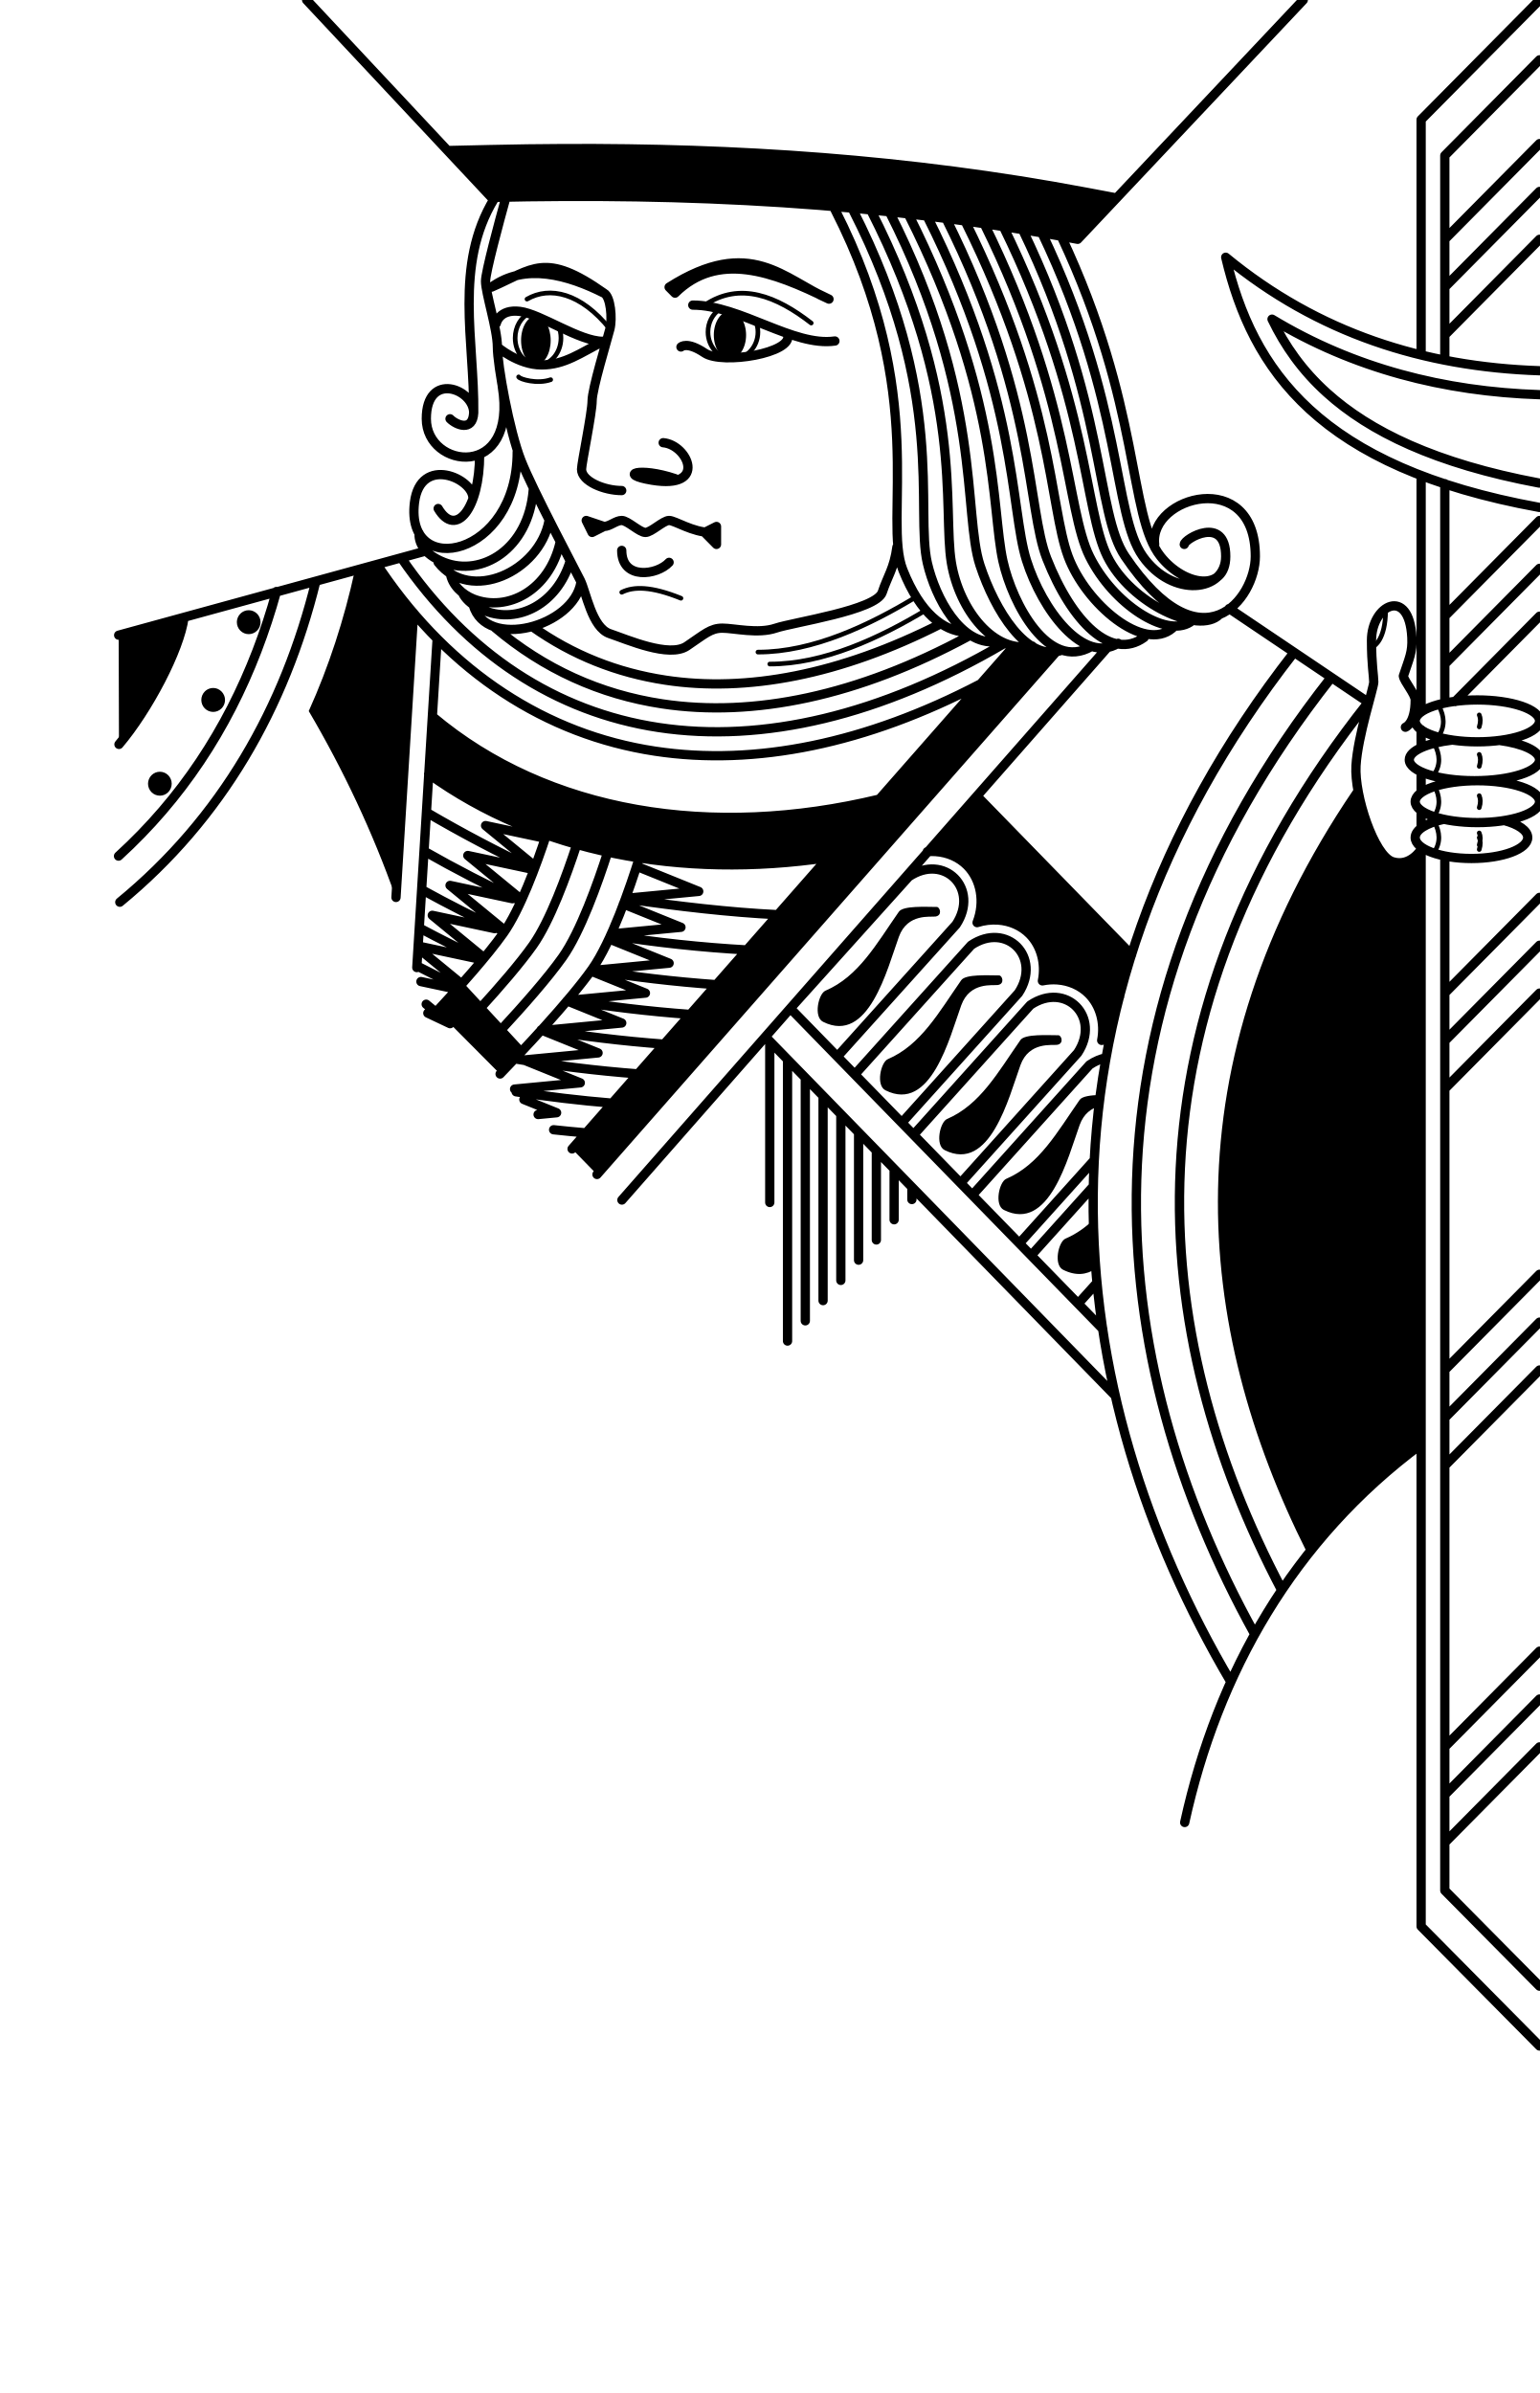
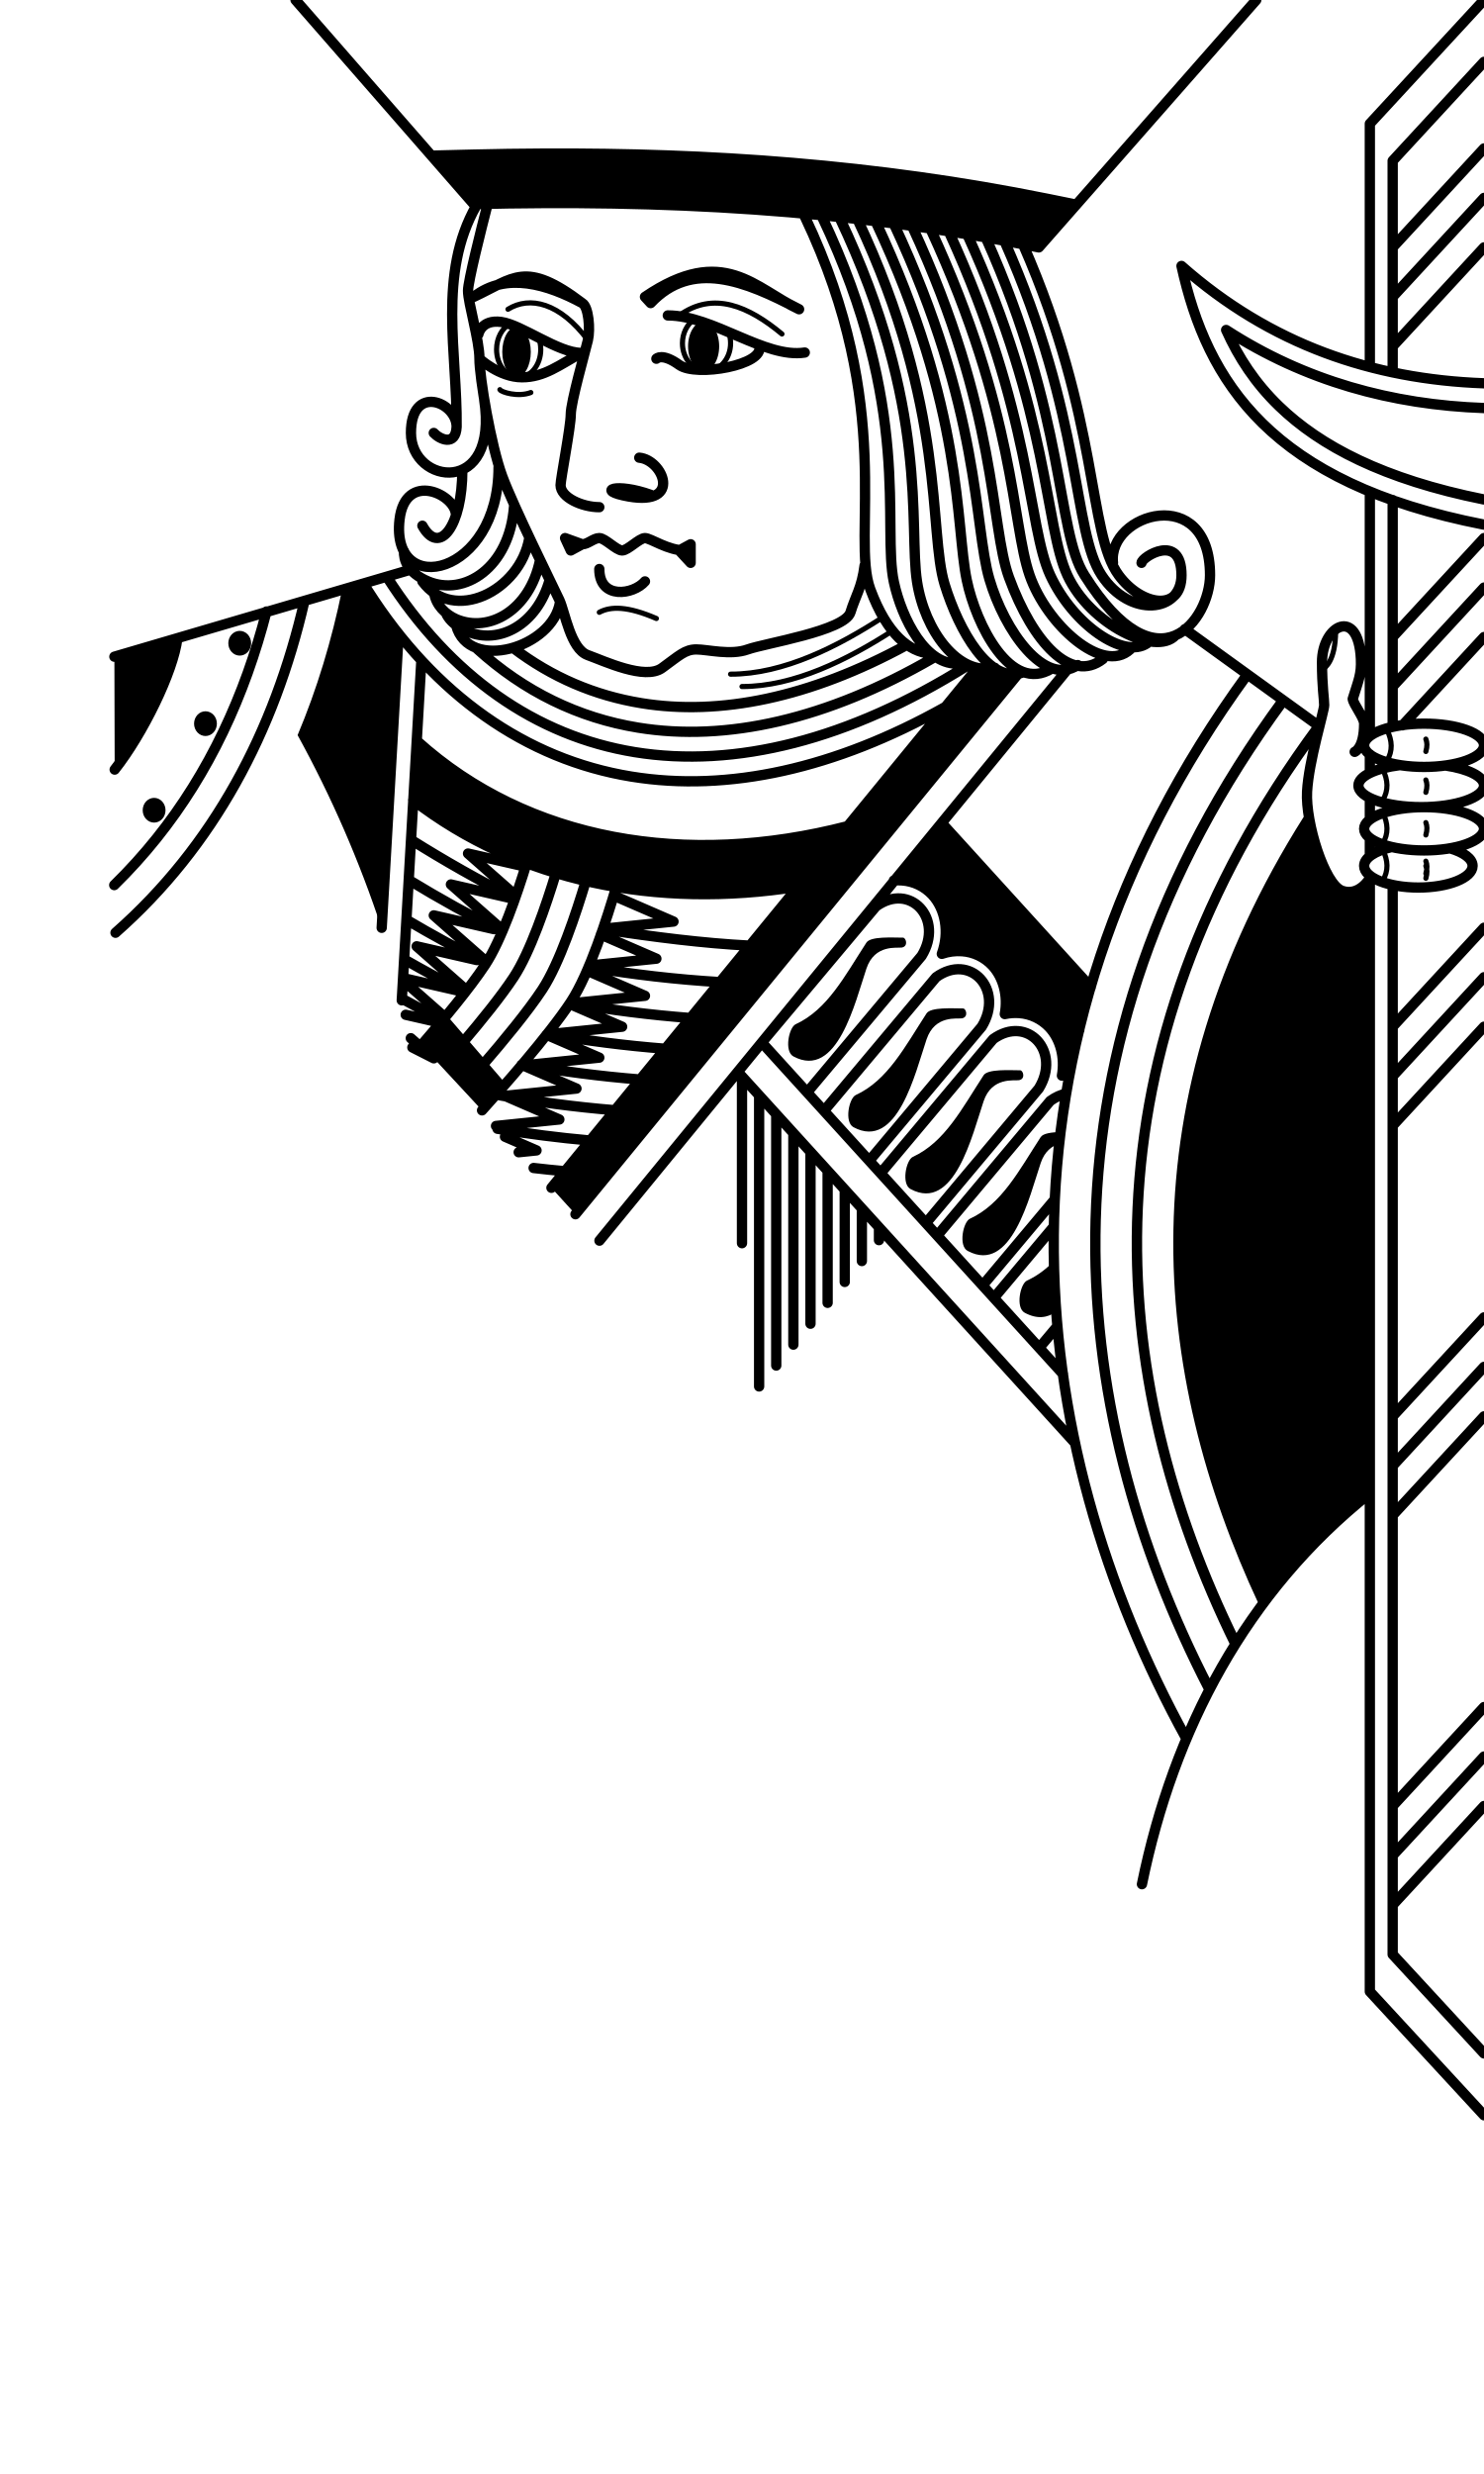
- <svg xmlns="http://www.w3.org/2000/svg" fill="none" width="166" height="258">
-   <path fill="currentColor" d="M101.005 97.782c-1.15 0-3.616-.16-4.087.516-2.426 3.483-4.347 6.984-7.917 8.514-.752.323-1.31 2.825-.255 3.354 4.906 2.46 6.917-5.688 8.172-9.159.932-2.576 3.455-2.108 3.959-2.193.766-.129.471-1.032.128-1.032m6.724 7.383c-1.149 0-3.616-.16-4.086.516-2.426 3.483-4.348 6.984-7.917 8.514-.753.322-1.31 2.825-.255 3.354 4.905 2.46 6.916-5.688 8.172-9.159.932-2.576 3.454-2.108 3.958-2.193.766-.129.471-1.032.128-1.032m6.385 6.45c-1.15 0-3.616-.16-4.087.516-2.426 3.483-4.347 6.984-7.916 8.514-.753.322-1.31 2.825-.256 3.354 4.906 2.46 6.917-5.688 8.172-9.159.932-2.576 3.455-2.108 3.959-2.193.766-.129.471-1.032.128-1.032m4.48 6.439c-.967.024-1.909.136-2.182.527-2.426 3.483-4.347 6.984-7.917 8.514-.753.322-1.31 2.825-.255 3.354 4.906 2.46 6.917-5.688 8.172-9.159.453-1.253 1.283-1.786 2.073-2.012m-.534 12.181c-.896.862-1.894 1.581-3.071 2.086-.753.322-1.31 2.825-.256 3.354 1.39.696 2.547.542 3.52-.115M76.966 36.12c0 .684.184 1.34.51 1.824s.769.756 1.23.756c.229 0 .455-.067.666-.196.211-.13.403-.32.564-.56a2.9 2.9 0 0 0 .378-.837 3.7 3.7 0 0 0 .132-.987 3.7 3.7 0 0 0-.132-.987 2.9 2.9 0 0 0-.377-.837 1.9 1.9 0 0 0-.565-.56 1.27 1.27 0 0 0-.666-.196c-.461 0-.904.272-1.23.756-.326.483-.51 1.14-.51 1.824m-20.781.581c0 .344.04.684.121 1.002s.198.606.346.85c.148.242.324.435.518.567s.401.199.61.199c.424 0 .83-.276 1.13-.767.299-.49.467-1.156.467-1.85s-.168-1.36-.468-1.852c-.299-.49-.705-.766-1.128-.766-.21 0-.417.067-.611.199-.194.131-.37.324-.518.567a3.1 3.1 0 0 0-.346.85 4 4 0 0 0-.121 1.001M33.29 76.664c2.172-4.814 3.815-9.887 4.97-15.149l2.436-.588.464.678a52 52 0 0 0 3.427 4.478 8294 8294 0 0 1-1.921 30.665c-2.483-7.048-5.664-13.77-9.376-20.084M19.843 66.56l-7.047 1.923Zm0 0c-.448 3.486-3.882 10.002-7.015 13.696l-.032-11.773m135.637 22.591c.556.976 1.131 1.636 1.691 1.82 1.92.63 3.107-1.307 3.107-1.307l-.01 64.101a78 78 0 0 0-8.435 7.408c-10.484-21.624-12.853-45.977 3.647-72.022m4.798 116.616 14.046 14.19Zm-32.502-100.256L102.646 88.88l-2.66 2.939a6 6 0 0 1 .905-.007c1.304.092 2.514.618 3.395 1.508 1.474 1.49 1.939 3.906 1.066 6.152a6.1 6.1 0 0 1 2.263-.277c1.305.091 2.514.618 3.395 1.508 1.235 1.247 1.761 3.146 1.387 5.049a6 6 0 0 1 1.602-.107c1.305.091 2.515.618 3.396 1.508 1.228 1.241 1.755 3.125 1.393 5.018l.108-.025a2 2 0 0 1 .707-.013zM25.539 67.08a1.3 1.3 0 0 0 .373.912 1.27 1.27 0 0 0 .903.378 1.26 1.26 0 0 0 .903-.378 1.3 1.3 0 0 0 .374-.912 1.3 1.3 0 0 0-.374-.912 1.28 1.28 0 0 0-.903-.378 1.27 1.27 0 0 0-.903.378 1.3 1.3 0 0 0-.374.912m-3.831 8.385a1.3 1.3 0 0 0 .374.912 1.28 1.28 0 0 0 .902.378 1.26 1.26 0 0 0 .903-.378 1.29 1.29 0 0 0 .277-1.406 1.3 1.3 0 0 0-.69-.698 1.27 1.27 0 0 0-1.392.28 1.3 1.3 0 0 0-.374.912m-5.746 9.03a1.3 1.3 0 0 0 .373.912 1.27 1.27 0 0 0 .903.378 1.26 1.26 0 0 0 .903-.378 1.3 1.3 0 0 0 .374-.912 1.3 1.3 0 0 0-.374-.912 1.28 1.28 0 0 0-.903-.378 1.27 1.27 0 0 0-.902.378 1.3 1.3 0 0 0-.374.912" />
-   <path fill="currentColor" d="M149.4 136.353c.518-.007.518.781 0 .774h-7.662c-.518.007-.518-.781 0-.774zm1.277 3.225c.518-.007.518.781 0 .774h-10.854c-.518.007-.518-.781 0-.774zm2.554 3.483v1.548h-15.067l-.297-1.548zm0 3.225v1.548h-14.326l-.334-1.548zm0 3.225v1.548h-13.325l-.482-1.548zm0 3.225v1.548h-12.362l-.444-1.548zm-2.243 4.773h-8.747l-.63-1.548h11.156zm-3.817 3.225h-3.559l-.63-1.548h5.931zM52.878 16.126q3.94-.09 7.897-.108c18.466-.081 37.214 1.098 56.362 4.71l3.307.575L116.2 25.8c-21.434-4.043-42.422-4.987-63.208-4.515l-4.515-4.955zm-6.205 61.162c12.38 10.418 30.077 13.222 48.153 8.865l-5.582 6.313c-15.794 2.327-31.19-.51-43.028-9.029zm15.01 46.581 47.567-54.13 4.651.52-49.531 56.366zm40.963-34.989 18.083 18.554 1.286-4.496-16.682-17.116zm-48.724 26.913c.565-.583 1.35-1.4 2.241-2.372l-6.543-7.137c-.836.923-1.687 1.85-2.475 2.695m94.212 58.145c-12.118-24.129-14.937-52.316 4.982-81.683.636 2.012 1.214 4.187 2.071 5.58-16.477 26.098-14.108 50.451-3.713 72.056z" />
-   <path stroke="currentColor" stroke-linecap="round" stroke-linejoin="round" d="M153.231 91.584V207.69L166 220.59M153.231 87.476v1.795m0-6.062v2.233m0-6.78v1.915m0-29.311v25.443M166-.001l-12.769 12.9v25.366m-.02 117.473c-13.791 10.236-21.93 24.603-25.473 40.753m11.791-126.152c-30.4 38.904-25.076 80.031-6.815 110.984m-12.45-30.829-37.737-38.719m36.832-41.914-52.303 59.52M83 112.26v17.385m1.915-15.42v30.359m1.916-28.393v26.213m1.915-24.248v22.068m1.916-20.103v17.924m1.915-15.959v13.779m1.915-11.813v9.633m1.916-7.668v5.489m1.915-3.524v1.344m15.578-59.066L64.37 126.625m44.88-56.886-47.566 54.13m57.223 19.418-33.693-34.57 12.77-14.19c3.83-2.58 7.661 1.29 5.107 5.16l-12.77 14.19m30.408-6.443L102.646 88.88m19.369 14.058-16.682-17.116m42.222-10.095-15.021-10.116m-86.578-6.213-33.16 9.085m40.573-.817c5.278 4.465 11.342 7.206 18.009 8.216 9.857 1.494 21.1-.83 33.034-7.282m3.74.85c-13.218 7.716-25.91 10.687-37.153 8.984-11.054-1.675-20.633-7.909-27.737-18.295m14.147 7.435c4.324 3.066 9.126 4.966 14.348 5.757 8.723 1.322 18.8-.544 29.688-6.081m-6.619 18.903c-18.076 4.357-35.772 1.553-48.152-8.865m.46-8.398-2.192 35.427m-.348-38.235-1.897 30.674m46.547-4.29c-15.794 2.327-31.19-.51-43.028-9.029m22.72 9.047c-1 3.19-3.011 9.066-5.09 12.006-2.51 3.551-7.786 9.097-9.924 11.303m11.603-23.91c-1.056 3.291-2.935 8.578-4.871 11.317-1.592 2.251-4.294 5.304-6.604 7.799m8.13-19.93c-1.08 3.305-2.873 8.23-4.718 10.841-1.385 1.958-3.61 4.523-5.687 6.8m7.137-18.702c-1.086 3.3-2.839 8.06-4.643 10.612-1.713 2.422-4.712 5.773-7.124 8.359m99.194-23.538c-19.919 29.367-17.1 57.554-4.982 81.683M12.779 92.3c6.796-6.198 11.675-13.67 14.92-22.109a69 69 0 0 0 2.11-6.42M12.918 97.27c10.998-9.029 17.778-20.983 21.131-34.573M19.843 66.56c-.448 3.486-3.882 10.002-7.015 13.696M155.785 30.96 166 20.64m0-5.16L155.785 25.8m0 10.32L166 25.8m-10.215 45.795L166 61.275m0-5.16-10.215 10.32m0 45.795L166 101.91m0-5.16-10.215 10.32m0 10.32L166 107.07m-10.215 45.795L166 142.545m0-5.16-10.215 10.32m0 10.32L166 147.705M155.785 193.5 166 183.18m0-5.16-10.215 10.32m0 10.32L166 188.34m-10.215-95.998V203.82L166 214.14M155.785 52.143v23.569M166 6.45l-10.215 10.32v22.054m-58.55 82.226 12.58-13.98c2.554-3.87-1.277-7.74-5.107-5.16l-12.539 13.933m11.404 11.709L116.2 113.52c2.554-3.87-1.277-7.74-5.108-5.16l-12.591 13.992m20.757-8.305c-.577.112-1.179.358-1.781.763l-12.627 14.032m5.06 5.213 8.034-8.928m-.066 2.782-6.687 7.431m5.094 5.176 1.991-2.213m-18.29-46.484a6 6 0 0 1 .905-.007c1.305.091 2.514.618 3.395 1.508 1.474 1.49 1.939 3.906 1.066 6.152a6.1 6.1 0 0 1 2.263-.277c1.305.091 2.514.618 3.395 1.508 1.235 1.247 1.762 3.146 1.387 5.049a6 6 0 0 1 1.603-.107c1.304.091 2.514.618 3.395 1.508 1.228 1.24 1.755 3.125 1.393 5.017l.108-.024a2 2 0 0 1 .707-.013m-69.995-5.823 6.551 7.09m1.44-19.695a147 147 0 0 1-11.621-6.128m10.177 9.576A149 149 0 0 1 45.72 91.76m8.67 8.687a150 150 0 0 1-8.927-4.533m6.582 7.557a152 152 0 0 1-6.837-3.431m4.285 6.354a152 152 0 0 1-4.538-2.255m3.574 6.227q-1.2-.556-2.4-1.136m11.58-15.823-5.354-4.397 6.429 1.37m-2.558 6.607-5.787-4.752 6.729 1.435m-2.713 6.661-5.93-4.871 6.727 1.435m-3.056 6.379-5.587-4.59 6.728 1.436m-8.25 1.874 6.334 1.351m-1.656 2.73-4.692-3.853m.313 3.605 3.482.743m-.584 3.612-2.331-1.915m18.31-3.671 7.884-.751-6.385-2.58m-4.053 6.556 7.884-.751-5.873-2.373m-4.565 6.349 7.884-.751-5.91-2.389m-4.528 6.365 7.885-.751-6.14-2.481m-2.861 6.381 7.085-.675-6.384-2.58m11.252-17.266c5.833.831 11.176 1.46 16.375 1.715m-16.358-1.758 7.885-.751-6.385-2.58m-3.124 7.313a146 146 0 0 0 14.78 1.585m-14.712-1.731 7.525-.717-6.214-2.511m-3.432 7.12a148 148 0 0 0 13.466 1.579m-16.022 1.645c4.3.7 8.692 1.237 13.206 1.562m-16.003 1.624c4.294.705 8.68 1.249 13.187 1.582m-16.065 1.589c4.314.718 8.72 1.274 13.25 1.616m-13.145 1.932c3.393.521 6.846.937 10.371 1.226m-6.33 2.865q1.744.19 3.516.338m-5.188-1.982 1.995-.19-3.53-1.426m91.925-27.523c-16.477 26.098-14.108 50.451-3.713 72.056m2.831-87.348c-26.999 34.037-23.929 67.967-9.297 95.649m-2.966 4.77c-16.29-29.435-20.344-66.777 8.297-103.099m3.951 2.69c-26.984 34.027-23.914 67.957-9.331 95.685m5.342-98.39c-28.603 36.337-24.549 73.679-8.277 103.049m17.984-84.493s-1.187 1.934-3.107 1.304c-1.958-.643-4.105-7.101-3.916-10.334.187-3.22 1.915-8.385 1.915-9.03s-.244-1.895-.244-4.475c0-3.87 4.075-5.845 4.351-.326.08 1.598-.276 2.22-.915 4.156.087.587 1.277 1.935 1.277 2.58 0 2.58-1.058 2.942-1.058 2.942m10.161 1.426c2.529.341 4.305 1.145 4.305 2.082 0 1.247-3.144 2.257-7.023 2.257s-7.023-1.01-7.023-2.257c0-.975 1.924-1.806 4.618-2.122m-.939 8.55c-1.818.39-3.041 1.12-3.041 1.957 0 1.247 2.716 2.257 6.066 2.257s6.065-1.01 6.065-2.257c0-.757-1.002-1.427-2.539-1.837M156.89 75.64l9.11-9.205m-.002-26.464c-12.455-.419-23.882-4.034-33.836-12.236 2.862 12.122 10.017 22.645 33.813 26.972m.022-12.154c-10.281-.336-20.031-2.818-28.842-8.143 1.386 2.883 3.253 5.542 5.908 7.94 4.609 4.163 11.691 7.635 22.898 9.732M114.44 25.494c8.622 18.322 7.203 30.078 10.698 34.49 2.554 3.226 7.024 3.87 7.024 0m0 0c0-4.514-4.457-1.886-4.47-1.29m4.47 1.29c0 3.87-5.747 4.516-8.939 0-3.274-4.63-2.036-16.344-10.873-34.863m-2.077-.339c9.021 18.71 7.835 30.478 11.035 35.203 8.3 12.255 14.046 4.515 14.046 0 0-9.675-11.492-6.45-10.854-1.29m-16.302-34.248c9.237 18.88 8.645 30.387 11.194 35.538 2.554 5.16 9.91 8.464 12.076 6.288m-25.325-42.11c9.383 19.05 8.772 30.645 11.334 35.822 2.554 5.16 8.236 8.79 10.854 7.095m-24.244-43.202c9.537 19.208 9.062 30.661 11.084 36.107 1.915 5.16 8.172 10.391 11.244 7.74M102.028 23.59c9.668 19.39 8.703 31.187 10.837 36.62 2.697 6.87 6.967 11.081 10.502 8.516M99.972 23.31c9.821 19.558 8.94 31.471 10.698 37.07 1.699 5.41 6.162 11.281 9.891 8.976M97.946 23.09c9.936 19.688 8.913 31.65 10.195 37.403 1.036 4.652 4.921 11.879 9.514 9.223M95.918 22.868c10.045 19.826 7.901 32.46 9.749 38.076 1.595 4.846 5.02 10.447 8.721 9.194M93.89 22.647c10.173 19.952 7.717 32.157 8.689 38.015.852 5.128 4.609 9.864 8.708 8.982m-19.348-47.07c10.215 19.996 6.704 32.356 8.055 38.144.883 3.782 3.585 8.815 7.348 8.469M90.023 22.575c10.215 19.995 5.134 33.359 7.33 38.876 1.91 4.8 4.4 6.5 6.625 6.703M54.535 21.333c-.71 2.563-2.181 8.003-2.181 8.982 0 1.29 1.277 5.16 1.277 7.095m0 0c0 1.935 1.277 9.03 2.554 12.255s5.746 11.61 6.384 12.9c.639 1.29 1.253 5.103 3.168 5.749s6.41 2.636 8.325 1.346 2.553-1.935 3.83-1.935 3.831.645 5.746 0 10.854-1.935 11.493-3.87c.559-1.704 1.277-2.58 1.58-4.878M53.631 37.41s2.237 1.935 4.753 1.935 4.185-1.29 6.74-2.58m0-5.16c-6.385-4.515-7.662-2.58-12.132-.645 3.613-2.655 8.3-1.29 12.131.645m0 0c.716.36.926 2.725.638 3.87-.315 1.25-1.916 6.45-1.916 7.74s-1.14 6.732-1.14 7.377c0 1.29 2.417 2.298 4.332 2.298m4.47-5.16c2.657.22 4.837 5.042-1.19 4.046-3.833-.633-1.364-1.466 2.467-.176m-7.662 5.16-1.277.645-.638-1.29zm0 0c.638 0 1.277-.645 1.915-.645s1.916 1.29 2.554 1.29c.639 0 1.916-1.29 2.554-1.29.639 0 2.554 1.29 4.47 1.29m-4.47 3.225c-1.279 1.397-5.108 1.935-5.108-1.29m22.985-22.575c-4.47.645-10.215-3.87-15.323-3.87m10.215 3.225c.639 1.935-7.023 3.225-8.938 1.935s-2.554-.645-2.554-.645m-8.418-.61c-2.554 0-6.682-2.942-8.938-3.226s-2.554 1.29-2.554 1.29m-.232-13.422c-4.35 7.13-2.113 15.376-2.204 23.063m0 0c-.112 2.1-1.916 1.29-2.554.645m2.554-.645c0-2.58-5.108-4.515-5.108.645 0 5.424 9.873 6.676 8.189-3.496m-2.443 7.366c0 5.805-2.554 9.03-4.469 5.805m8.523-6.105c.014 11.376-12.106 13.78-11.077 5.46.639-5.16 6.385-2.58 6.302-.429m6.505-.936c-.509 6.416-5.584 9.4-9.614 7.815-2.383-.937-2.735-2.318-2.698-3.152M59.2 56.144c-1.044 5.512-8.484 8.894-11.955 4.486m13.158-2.196c-1.179 5.25-5.702 7.58-9.364 6.14-1.197-.488-2.296-1.472-2.489-2.79m12.935-1.316c-1.421 4.723-5.685 6.767-9.17 5.397-1.286-.506-1.98-1.142-2.342-1.75m12.668-1.337c-.785 4.791-10.223 7.343-11.625 2.44m-2.514-48.993 4.375-.099q3.94-.09 7.897-.108c18.467-.081 37.214 1.098 56.362 4.71l3.272.617M140.522 0 116.2 25.8c-21.434-4.043-42.422-4.987-63.208-4.515L33.062 0m72.625 73.753c-12.274 6.404-24.214 8.877-35.067 7.232-11.759-1.782-22.017-8.498-29.46-19.38l-.463-.678M166 77.722c0-.598-.706-1.172-1.964-1.596-1.257-.423-2.962-.661-4.74-.661s-3.483.238-4.74.661-1.964.998-1.964 1.596c0 .6.707 1.173 1.964 1.597s2.962.66 4.74.66 3.483-.237 4.74-.66S166 78.32 166 77.722m0 8.708c0-.599-.706-1.173-1.964-1.596-1.257-.424-2.962-.662-4.74-.662s-3.483.238-4.74.662c-1.257.423-1.964.997-1.964 1.596s.707 1.173 1.964 1.596 2.962.661 4.74.661 3.483-.237 4.74-.66S166 87.028 166 86.43M89.385 32.25c-4.895-2.112-8.452-6.87-17.239-1.29l.639.645c4.612-4.555 10.53-2.351 16.6.645M77.254 56.76v1.935l-1.277-1.29z" />
-   <path stroke="currentColor" stroke-linecap="round" stroke-linejoin="round" stroke-width=".5" d="M155.146 76.11c.601 1.126.663 2.206 0 3.225m-.474.888c.601 1.126.663 2.206 0 3.225m0 1.29c.601 1.126.663 2.206 0 3.225m0 .645c.601 1.126.663 2.206 0 3.225M149.4 65.79c0 3.225-1.277 3.87-1.277 3.87m11.374 7.418c.144.332.171.744 0 1.29m0 2.97c.144.332.171.744 0 1.29m0 3.157c.144.333.171.745 0 1.29m0 3.225c.144.333.171.745 0 1.29m0-1.785c.144.332.171.744 0 1.29M73.423 64.5c-3.192-1.29-5.108-1.29-6.384-.645m8.938-30.96c3.83-2.58 7.783-.94 11.492 1.935m-21.707.645c-3.128-3.907-6.497-4.639-8.939-3.225m20.745 1.11c-.74.517-1.23 1.416-1.23 2.438 0 1.602 1.205 2.902 2.692 2.902s2.693-1.3 2.693-2.903c0-.423-.084-.826-.236-1.189m-24.424-.844c-.891.439-1.517 1.473-1.517 2.678 0 1.603 1.106 2.903 2.47 2.903s2.471-1.3 2.471-2.902a3.3 3.3 0 0 0-.288-1.363m-.822 5.855c-1.442.512-3.333-.047-3.457-.3m43.94 25.132c-5.053 3.036-11.049 5.84-16.86 5.828m15.915-7.319c-5.121 3.113-11.253 6.041-17.192 6.029" />
+ <svg xmlns="http://www.w3.org/2000/svg" width="144" height="240" fill="none">
+   <path stroke="currentColor" stroke-linecap="round" stroke-linejoin="round" d="M132.923 85.194V193.2l11.077 12M132.923 81.373v1.67m0-5.64v2.078m0-6.306v1.78m0-27.266v23.668M144 0l-11.077 12v23.596m-.017 109.277c-11.963 9.522-19.023 22.886-22.097 37.91m10.229-117.352c-26.372 36.19-21.754 74.448-5.913 103.242m-10.8-28.679L71.59 103.977m31.95-38.99-45.371 55.367M72 104.428V120.6m1.662-14.344v28.241m1.661-26.413v24.385m1.662-22.556v20.528m1.661-18.7v16.673m1.662-14.845v12.817m1.661-10.989v8.962m1.662-7.134v5.106m1.661-3.278v1.251m13.513-54.946L55.84 117.791m38.933-52.917L53.51 115.227m49.639 18.063-29.227-32.158 11.076-13.2c3.324-2.4 6.647 1.2 4.431 4.8l-11.077 13.2m26.378-5.993-15.687-17.26m16.803 13.078L91.373 79.835M128 70.445l-13.03-9.412m-75.103-5.779L11.1 63.705m35.196-.76c4.578 4.154 9.839 6.703 15.622 7.643 8.551 1.39 18.304-.772 28.656-6.774m3.244.79c-11.466 7.178-22.475 9.942-32.229 8.358-9.588-1.559-17.898-7.357-24.06-17.019M49.8 62.86c3.75 2.852 7.916 4.62 12.446 5.356 7.567 1.23 16.309-.506 25.754-5.657m-5.742 17.584c-15.68 4.053-31.032 1.445-41.771-8.246m.4-7.812L38.985 97.04m-.302-35.568-1.646 28.534m40.379-3.99c-13.701 2.165-27.057-.474-37.326-8.4m19.71 8.416C58.933 89 57.188 94.465 55.385 97.2c-2.178 3.303-6.754 8.462-8.61 10.514m10.066-22.24c-.916 3.06-2.546 7.978-4.226 10.526-1.38 2.094-3.725 4.934-5.729 7.255m7.053-18.54c-.936 3.075-2.492 7.656-4.093 10.085-1.2 1.822-3.131 4.208-4.932 6.326m6.19-17.398c-.942 3.07-2.462 7.499-4.027 9.872-1.486 2.254-4.088 5.37-6.18 7.776m86.048-21.896c-17.28 27.319-14.834 53.539-4.322 75.984M11.085 85.861c5.896-5.766 10.128-12.717 12.944-20.567a68 68 0 0 0 1.829-5.972m-14.65 31.162c9.539-8.4 15.42-19.519 18.33-32.162m-12.324 3.594c-.39 3.243-3.368 9.304-6.086 12.74M135.138 28.8 144 19.2m0-4.8-8.862 9.6m0 9.6L144 24m-8.862 42.6L144 57m0-4.8-8.862 9.6m0 42.6L144 94.8m0-4.8-8.862 9.6m0 9.6L144 99.6m-8.862 42.6 8.862-9.6m0-4.8-8.862 9.6m0 9.6 8.862-9.6m-8.862 42.6 8.862-9.6m0-4.8-8.862 9.6m0 9.6 8.862-9.6m-8.862-89.3v103.7l8.862 9.6m-8.862-150.695V70.43M144 6l-8.862 9.6v20.515m-50.79 76.49L95.262 99.6c2.215-3.6-1.108-7.2-4.431-4.8l-10.877 12.961m9.893 10.892L100.8 105.6c2.215-3.6-1.108-7.2-4.43-4.8l-10.923 13.016m18.005-7.726c-.5.104-1.022.333-1.544.71l-10.954 13.053m4.39 4.849 6.969-8.305m-.057 2.588-5.801 6.913m4.419 4.814 1.727-2.058M86.735 85.413a5 5 0 0 1 .785-.006 4.43 4.43 0 0 1 2.945 1.403c1.278 1.385 1.682 3.633.925 5.722a4.95 4.95 0 0 1 1.963-.257 4.43 4.43 0 0 1 2.945 1.402c1.071 1.16 1.528 2.926 1.203 4.697.468-.1.936-.133 1.39-.1a4.44 4.44 0 0 1 2.946 1.403c1.065 1.154 1.522 2.907 1.208 4.668l.094-.023a1.5 1.5 0 0 1 .613-.012m-60.718-5.417 5.682 6.596m1.249-18.321a125 125 0 0 1-10.08-5.7m8.828 8.907a126 126 0 0 1-9.053-5.017m7.52 8.081a127 127 0 0 1-7.743-4.217m5.71 7.03q-2.972-1.498-5.931-3.191m3.717 5.91a129 129 0 0 1-3.937-2.097m3.1 5.792q-1.041-.517-2.082-1.057M50.06 86.89l-4.645-4.09 5.578 1.275m-2.22 6.145-5.02-4.42 5.837 1.335m-2.353 6.196L42.092 88.8l5.837 1.335m-2.651 5.934L40.43 91.8l5.836 1.335m-7.156 1.743 5.495 1.257m-1.437 2.54-4.07-3.585m.271 3.354 3.02.69m-.506 3.361-2.022-1.782m15.883-3.414 6.84-.699-5.539-2.4m-3.516 6.099 6.84-.699-5.096-2.208m-3.96 5.907 6.84-.699-5.128-2.222m-3.927 5.921 6.84-.699-5.326-2.308m-2.482 5.936 6.146-.628-5.538-2.4M58.5 90.139c5.06.773 9.695 1.359 14.204 1.595m-14.19-1.635 6.84-.699-5.539-2.4m-2.71 6.803a118 118 0 0 0 12.821 1.475m-12.761-1.61L63.692 93l-5.39-2.336m-2.977 6.623a120 120 0 0 0 11.681 1.47m-13.9 1.53c3.73.651 7.541 1.151 11.457 1.452m-13.882 1.511c3.725.656 7.53 1.162 11.44 1.472M48.185 106.2c3.742.668 7.564 1.185 11.493 1.503m-11.402 1.798c2.943.484 5.938.871 8.996 1.14m-5.492 2.665q1.515.177 3.05.314m-4.5-1.843 1.732-.177L49 110.273m79.741-25.602c-14.293 24.277-12.238 46.931-3.221 67.029m2.456-81.254c-23.421 31.662-20.758 63.225-8.065 88.975m-2.573 4.438c-14.13-27.382-17.647-62.118 7.198-95.906m3.427 2.503c-23.408 31.652-20.745 63.215-8.094 89.008m4.633-91.525c-24.811 33.802-21.294 68.538-7.179 95.859m15.6-78.598s-1.029 1.8-2.695 1.213c-1.699-.598-3.561-6.606-3.397-9.613.162-2.995 1.661-7.8 1.661-8.4s-.211-1.763-.211-4.163c0-3.6 3.534-5.437 3.774-.303.07 1.487-.24 2.066-.793 3.866.074.546 1.107 1.8 1.107 2.4 0 2.4-.918 2.737-.918 2.737m8.815 1.326c2.194.318 3.734 1.065 3.734 1.937 0 1.16-2.728 2.1-6.092 2.1-3.365 0-6.093-.94-6.093-2.1 0-.907 1.669-1.68 4.006-1.974m-.814 7.953c-1.577.363-2.638 1.043-2.638 1.821 0 1.16 2.356 2.1 5.262 2.1s5.261-.94 5.261-2.1c0-.704-.869-1.328-2.202-1.709m-4.594-11.928L144 61.8m-.002-24.617c-10.804-.39-20.717-3.754-29.352-11.383 2.483 11.276 8.69 21.065 29.333 25.09m.018-11.306c-8.918-.313-17.376-2.621-25.02-7.574 1.203 2.681 2.823 5.155 5.126 7.385 3.998 3.873 10.142 7.103 19.863 9.053M99.273 23.715c7.479 17.044 6.249 27.98 9.281 32.085 2.215 3 6.092 3.6 6.092 0m0 0c0-4.2-3.866-1.755-3.877-1.2m3.877 1.2c0 3.6-4.984 4.2-7.754 0-2.84-4.307-1.766-15.204-9.432-32.432m-1.802-.315c7.826 17.406 6.797 28.352 9.573 32.747 7.2 11.4 12.184 4.2 12.184 0 0-9-9.969-6-9.415-1.2M93.858 22.741c8.013 17.564 7.5 28.268 9.711 33.059 2.216 4.8 8.596 7.873 10.476 5.85m-21.97-39.173c8.14 17.72 7.61 28.508 9.833 33.323 2.215 4.8 7.144 8.176 9.415 6.6m-21.03-40.188c8.272 17.868 7.86 28.522 9.614 33.588 1.662 4.8 7.089 9.667 9.755 7.2M88.506 21.944c8.387 18.038 7.55 29.011 9.4 34.066 2.34 6.39 6.045 10.308 9.111 7.922M86.723 21.684c8.52 18.193 7.755 29.275 9.28 34.483 1.474 5.033 5.345 10.495 8.58 8.35M84.965 21.479c8.62 18.315 7.732 29.443 8.844 34.793.899 4.328 4.269 11.05 8.253 8.58m-18.856-43.58c8.714 18.444 6.854 30.196 8.457 35.42 1.383 4.508 4.354 9.719 7.566 8.553M81.447 21.067c8.825 18.56 6.694 29.914 7.537 35.363.74 4.77 3.999 9.176 7.554 8.355M79.754 21c8.861 18.6 5.816 30.098 6.988 35.482.766 3.518 3.11 8.2 6.374 7.878M78.092 21c8.862 18.6 4.454 31.032 6.359 36.164 1.657 4.465 3.817 6.046 5.747 6.236M47.307 19.844c-.615 2.385-1.892 7.445-1.892 8.356 0 1.2 1.108 4.8 1.108 6.6m0 0c0 1.8 1.108 8.4 2.215 11.4 1.108 3 4.985 10.8 5.539 12s1.087 4.747 2.748 5.347S62.585 66 64.246 64.8 66.462 63 67.57 63s3.323.6 4.985 0c1.661-.6 9.415-1.8 9.97-3.6.484-1.585 1.107-2.4 1.37-4.538M46.524 34.8s1.94 1.8 4.123 1.8c2.182 0 3.63-1.2 5.845-2.4m0-4.8c-5.538-4.2-6.646-2.4-10.523-.6 3.134-2.47 7.2-1.2 10.523.6m0 0c.622.335.804 2.535.554 3.6-.273 1.163-1.661 6-1.661 7.2s-.99 6.262-.99 6.862c0 1.2 2.097 2.138 3.759 2.138m3.877-4.8c2.305.205 4.196 4.69-1.032 3.764-3.325-.59-1.184-1.364 2.14-.164m-6.647 4.8-1.107.6-.554-1.2zm0 0c.554 0 1.108-.6 1.662-.6s1.661 1.2 2.215 1.2 1.662-1.2 2.216-1.2c.553 0 2.215 1.2 3.877 1.2m-3.877 3c-1.11 1.3-4.431 1.8-4.431-1.2m19.938-21c-3.877.6-8.861-3.6-13.292-3.6m8.862 3c.553 1.8-6.093 3-7.754 1.8-1.662-1.2-2.216-.6-2.216-.6m-7.302-.568c-2.215 0-5.797-2.736-7.754-3s-2.215 1.2-2.215 1.2m-.201-12.486C42.446 26.58 44.387 34.25 44.308 41.4m0 0c-.097 1.953-1.662 1.2-2.216.6m2.216-.6c0-2.4-4.431-4.2-4.431.6 0 5.045 8.565 6.21 7.103-3.252M44.863 45.6c0 5.4-2.216 8.4-3.877 5.4m7.392-5.679c.013 10.582-10.5 12.819-9.608 5.079.554-4.8 5.539-2.4 5.467-.399m5.642-.87c-.44 5.967-4.843 8.743-8.34 7.269-2.067-.872-2.372-2.156-2.34-2.932m12.157-1.24c-.906 5.126-7.36 8.273-10.37 4.172M52.4 54.358c-1.023 4.883-4.947 7.051-8.123 5.712-1.04-.455-1.992-1.37-2.16-2.596m11.221-1.225c-1.232 4.394-4.931 6.295-7.954 5.02-1.116-.47-1.719-1.061-2.032-1.628m10.99-1.243c-.682 4.457-8.87 6.83-10.085 2.27m-2.181-45.574L45.87 15q3.418-.084 6.85-.1c16.02-.076 32.283 1.021 48.893 4.38l2.838.575M121.899 0 100.8 24c-18.593-3.76-36.8-4.639-54.83-4.2L28.68 0m63 68.607c-10.647 5.958-21.005 8.258-30.42 6.728-10.2-1.657-19.098-7.905-25.554-18.028l-.403-.63M144 72.3c0-.557-.613-1.091-1.703-1.485s-2.57-.615-4.112-.615-3.022.221-4.112.615-1.704.928-1.704 1.485.613 1.091 1.704 1.485 2.569.615 4.112.615c1.542 0 3.021-.221 4.112-.615 1.09-.394 1.703-.928 1.703-1.485m0 8.1c0-.557-.613-1.091-1.703-1.485s-2.57-.615-4.112-.615-3.022.221-4.112.615-1.704.928-1.704 1.485.613 1.091 1.704 1.485 2.569.615 4.112.615c1.542 0 3.021-.221 4.112-.615 1.09-.394 1.703-.928 1.703-1.485M77.539 30c-4.247-1.965-7.332-6.39-14.954-1.2l.553.6c4.001-4.237 9.134-2.187 14.4.6M67.015 52.8v1.8l-1.107-1.2z" />
+   <path fill="currentColor" d="M129.6 126.84c.449-.007.449.727 0 .72h-6.646c-.45.007-.45-.727 0-.72zm1.108 3c.449-.007.449.727 0 .72h-9.416c-.449.007-.449-.727 0-.72zm2.215 3.24v1.44h-13.07l-.257-1.44zm0 3v1.44h-12.427l-.289-1.44zm0 3v1.44h-11.559l-.418-1.44zm0 3v1.44H122.2l-.386-1.44zm-1.945 4.44h-7.588l-.547-1.44h9.678zm-3.312 3h-3.087l-.546-1.44h5.144zM45.87 15.001q3.418-.084 6.85-.1c16.02-.076 32.283 1.021 48.893 4.38l2.868.536L100.8 24c-18.593-3.76-36.8-4.639-54.83-4.2l-3.918-4.609zm-5.382 56.895c10.74 9.691 26.09 12.3 41.771 8.246l-4.842 5.873c-13.701 2.165-27.057-.474-37.326-8.4zm13.02 43.331 41.264-50.353 4.033.484-42.966 52.433zm35.534-32.548 15.687 17.26 1.116-4.182-14.472-15.922zm-42.266 25.035c.49-.542 1.17-1.302 1.944-2.206l-5.676-6.64c-.725.86-1.463 1.722-2.147 2.508m81.726 54.088c-10.512-22.445-12.958-48.665 4.322-75.984.551 1.872 1.052 3.895 1.796 5.191-14.293 24.277-12.238 46.931-3.221 67.029z" />
+   <path fill="currentColor" d="M87.618 90.96c-.996 0-3.136-.148-3.544.48-2.105 3.24-3.772 6.497-6.868 7.92-.653.3-1.136 2.628-.221 3.12 4.255 2.288 6-5.291 7.089-8.52.808-2.396 2.997-1.961 3.434-2.04.664-.12.408-.96.11-.96m5.834 6.868c-.997 0-3.137-.149-3.545.48-2.105 3.24-3.771 6.497-6.868 7.92-.653.3-1.136 2.628-.221 3.12 4.255 2.288 6-5.292 7.09-8.52.807-2.397 2.996-1.961 3.433-2.04.665-.12.408-.96.11-.96m5.538 6c-.997 0-3.136-.149-3.544.48-2.105 3.24-3.772 6.497-6.868 7.92-.653.3-1.136 2.628-.222 3.12 4.256 2.288 6-5.292 7.09-8.52.808-2.396 2.996-1.961 3.433-2.04.665-.12.409-.96.111-.96m3.887 5.99c-.839.022-1.657.126-1.893.49-2.105 3.24-3.771 6.497-6.868 7.92-.653.3-1.136 2.628-.221 3.12 4.255 2.288 6-5.292 7.089-8.52.393-1.166 1.113-1.661 1.798-1.872m-.463 11.332c-.777.802-1.643 1.47-2.664 1.94-.653.3-1.136 2.628-.222 3.12 1.205.648 2.209.504 3.054-.107M66.767 33.6c0 .636.158 1.247.441 1.697s.667.703 1.067.703c.199 0 .395-.062.578-.183.183-.12.35-.297.49-.52s.25-.487.327-.778a3.7 3.7 0 0 0 0-1.837 2.8 2.8 0 0 0-.327-.779c-.14-.223-.307-.4-.49-.52a1.05 1.05 0 0 0-.578-.183c-.4 0-.784.253-1.067.703s-.442 1.06-.442 1.697m-18.029.54c0 .32.036.637.106.933.07.295.171.563.3.79.129.226.281.405.45.527a.9.9 0 0 0 .53.186c.366 0 .718-.257.978-.713.26-.457.406-1.076.406-1.722s-.146-1.265-.406-1.722-.612-.713-.979-.713a.9.9 0 0 0-.53.185 1.7 1.7 0 0 0-.449.528c-.129.226-.23.495-.3.79s-.106.612-.106.932m-19.86 37.176c1.885-4.48 3.31-9.198 4.312-14.093l2.113-.547.403.631a48 48 0 0 0 2.973 4.166 8268 8268 0 0 1-1.667 28.525 111 111 0 0 0-8.133-18.683m-11.664-9.4-6.114 1.79Zm0 0c-.39 3.243-3.368 9.304-6.086 12.74l-.028-10.95M128.76 84.72c.482.908.981 1.522 1.467 1.693 1.666.586 2.695-1.216 2.695-1.216l-.009 59.629a69.5 69.5 0 0 0-7.317 6.891c-9.094-20.115-11.149-42.769 3.164-66.997m4.162 108.48 12.185 13.2Zm-28.194-93.261-15.687-17.26-2.307 2.734a5 5 0 0 1 .785-.006 4.43 4.43 0 0 1 2.945 1.403c1.278 1.385 1.682 3.633.925 5.722a4.95 4.95 0 0 1 1.963-.257 4.43 4.43 0 0 1 2.945 1.402c1.071 1.16 1.528 2.926 1.203 4.697.468-.1.936-.133 1.39-.1a4.43 4.43 0 0 1 2.945 1.403c1.066 1.154 1.523 2.907 1.209 4.668l.094-.023a1.5 1.5 0 0 1 .613-.012zM22.154 62.4q0 .239.084.46.085.22.24.389.156.168.36.26a1.03 1.03 0 0 0 .847 0q.204-.092.36-.26.155-.17.24-.39a1.3 1.3 0 0 0 0-.918 1.2 1.2 0 0 0-.24-.39 1.1 1.1 0 0 0-.36-.26 1.03 1.03 0 0 0-.847 0 1.1 1.1 0 0 0-.36.26 1.2 1.2 0 0 0-.24.39 1.3 1.3 0 0 0-.084.459m-3.323 7.8q0 .239.084.46.085.22.24.389.156.168.36.26a1.03 1.03 0 0 0 .847 0q.204-.092.36-.26a1.2 1.2 0 0 0 .24-.39 1.3 1.3 0 0 0 0-.918 1.2 1.2 0 0 0-.24-.39 1.1 1.1 0 0 0-.36-.26 1.03 1.03 0 0 0-.847 0 1.1 1.1 0 0 0-.36.26 1.2 1.2 0 0 0-.24.39 1.3 1.3 0 0 0-.084.459m-4.985 8.4q0 .239.085.46c.055.145.137.277.24.388.102.112.225.2.359.26a1.03 1.03 0 0 0 .848 0q.202-.091.36-.26a1.2 1.2 0 0 0 .24-.389 1.3 1.3 0 0 0 0-.918 1.2 1.2 0 0 0-.24-.39 1.1 1.1 0 0 0-.36-.26 1.03 1.03 0 0 0-.848 0c-.134.06-.257.15-.36.26a1.2 1.2 0 0 0-.24.39 1.3 1.3 0 0 0-.084.459" />
+   <path stroke="currentColor" stroke-linecap="round" stroke-linejoin="round" stroke-width=".5" d="M134.585 70.8c.52 1.047.574 2.052 0 3m-.411.826c.52 1.047.574 2.052 0 3m0 1.2c.52 1.047.574 2.052 0 3m0 .6c.52 1.047.574 2.052 0 3M129.6 61.2c0 3-1.108 3.6-1.108 3.6m9.867 6.9c.125.31.148.693 0 1.2m0 2.763c.125.31.148.693 0 1.2m0 2.937c.125.31.148.693 0 1.2m0 3c.125.31.148.693 0 1.2m0-1.66c.125.309.148.692 0 1.2M63.692 60c-2.769-1.2-4.43-1.2-5.538-.6m7.754-28.8c3.323-2.4 6.751-.874 9.969 1.8m-18.83.6c-2.714-3.635-5.636-4.315-7.755-3m17.996 1.032c-.642.482-1.067 1.317-1.067 2.268 0 1.491 1.045 2.7 2.335 2.7s2.336-1.209 2.336-2.7a3 3 0 0 0-.204-1.106M49.5 31.409c-.773.408-1.315 1.37-1.315 2.491 0 1.491.96 2.7 2.143 2.7s2.143-1.209 2.143-2.7c0-.458-.09-.89-.25-1.267m-.713 5.446c-1.251.476-2.891-.044-2.999-.279m38.116 23.379C82.242 64.003 77.041 66.61 72 66.6m13.805-6.808c-4.442 2.895-9.76 5.62-14.913 5.608" />
</svg>
